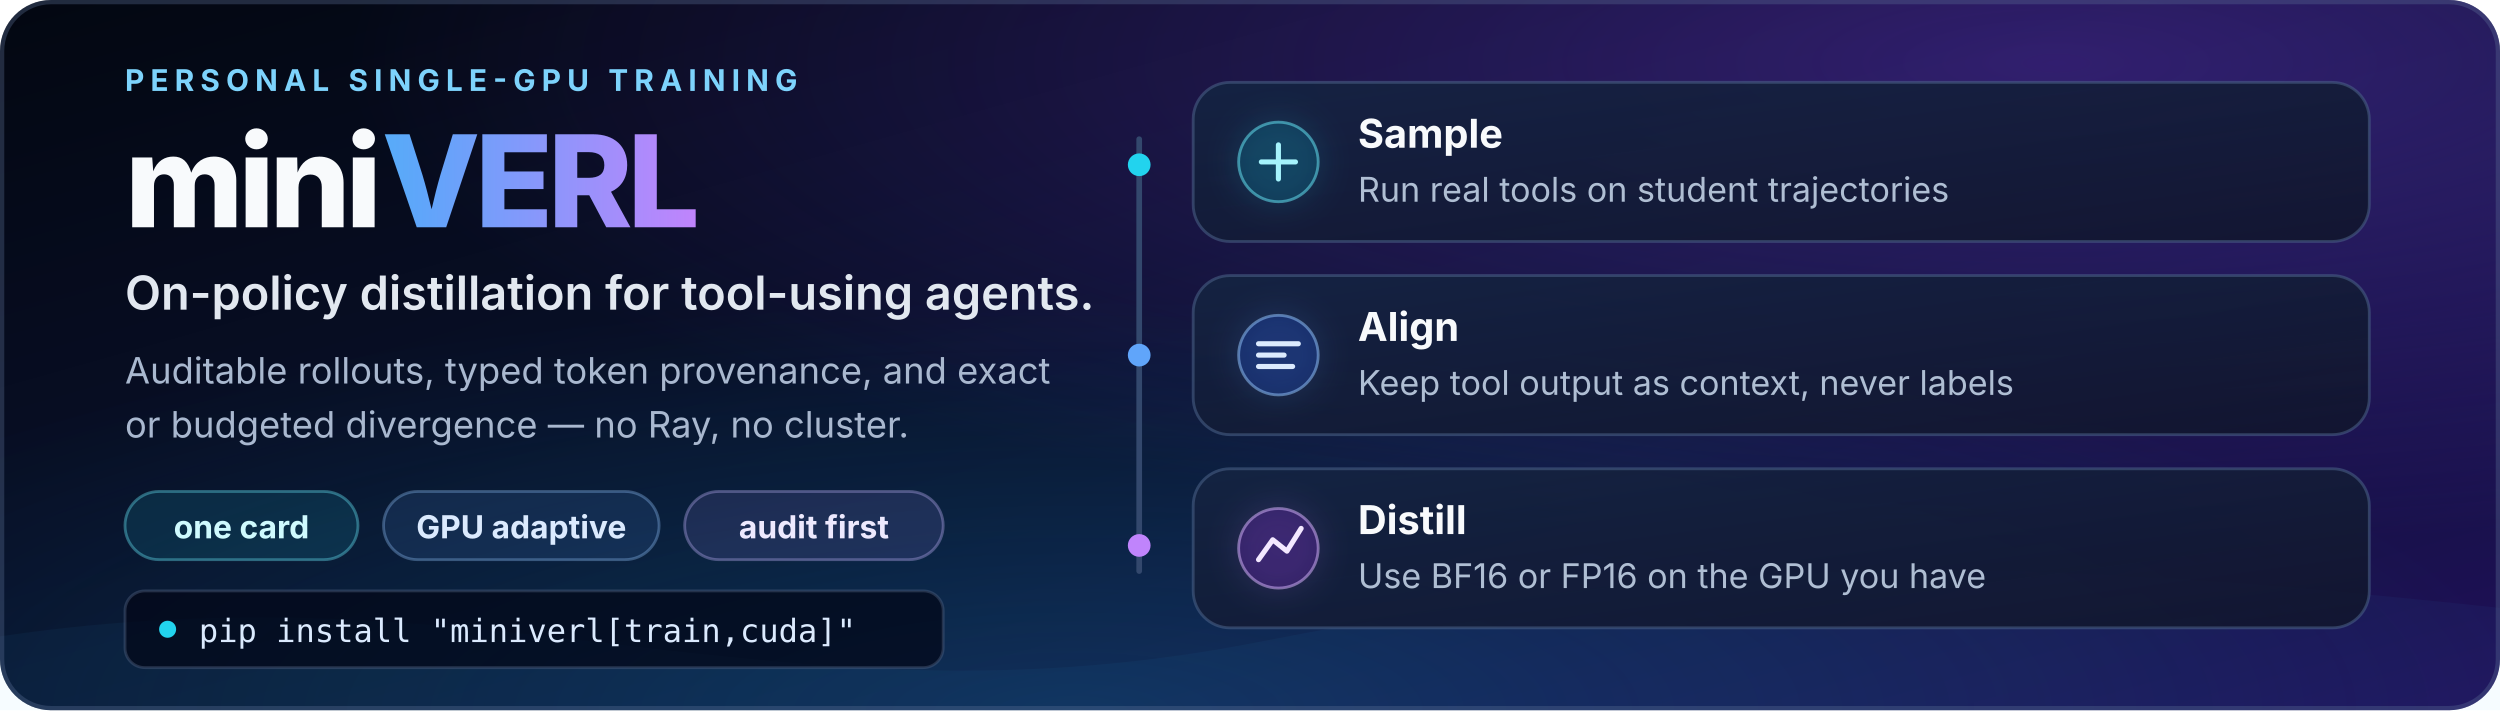
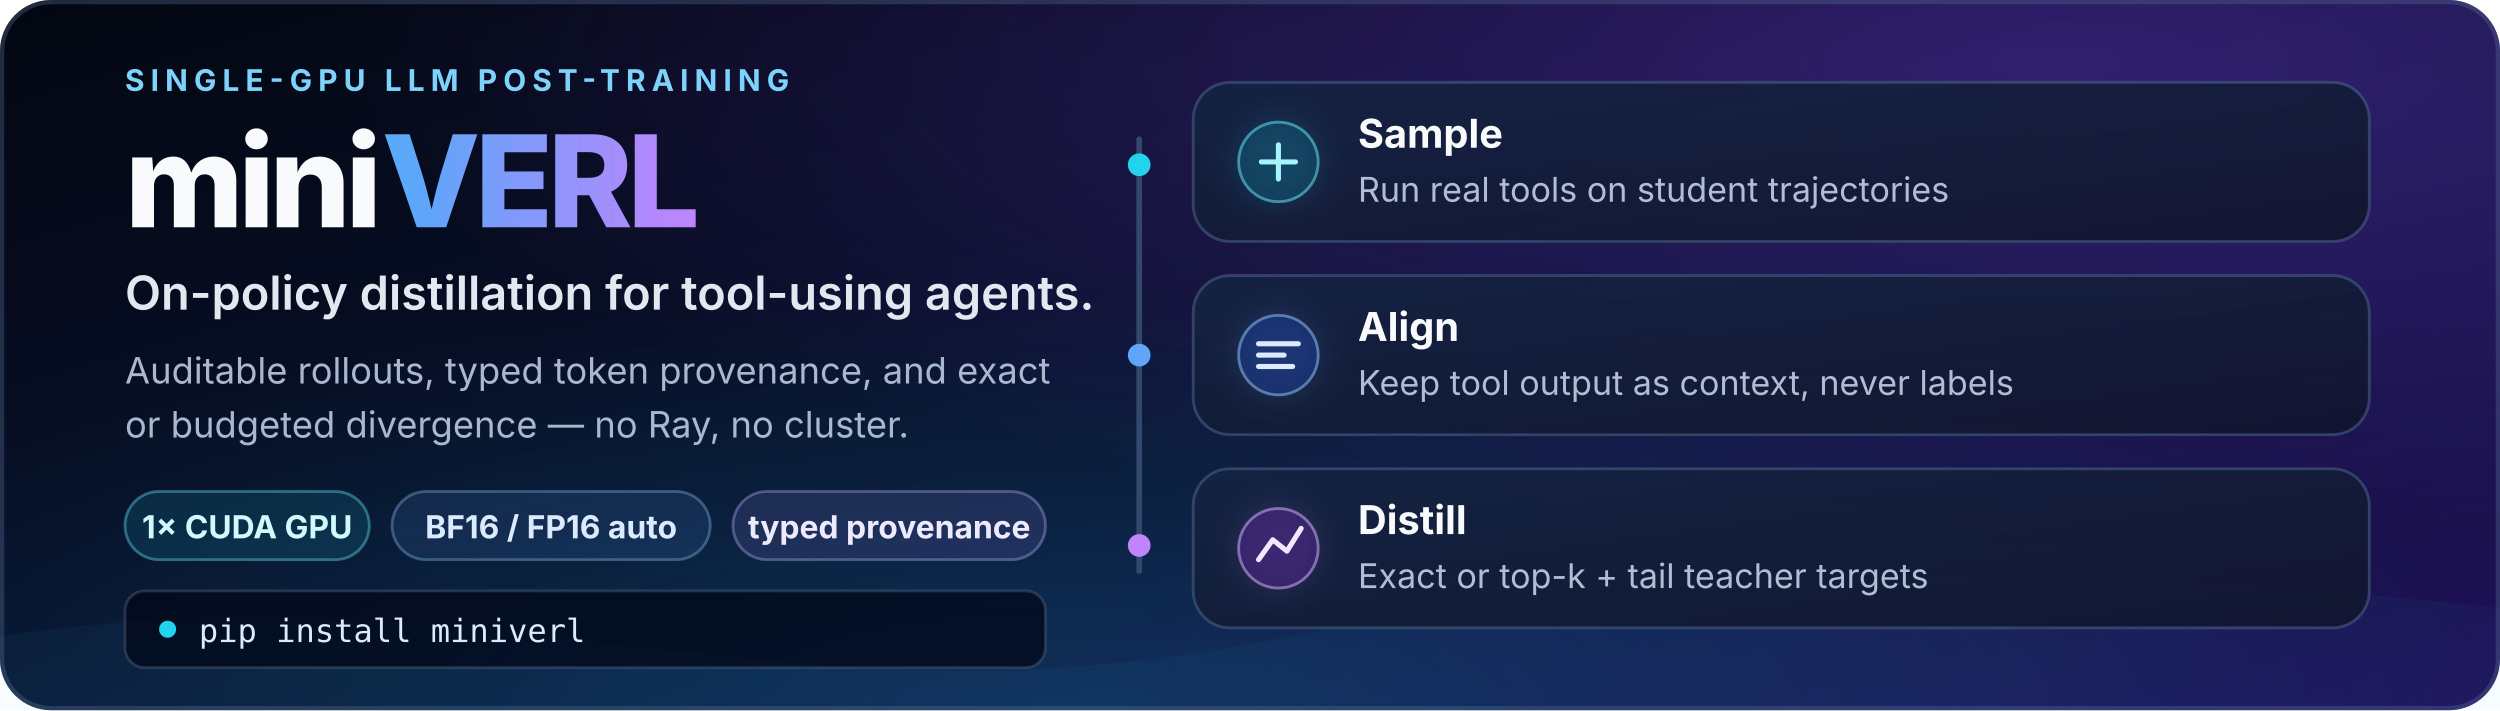
<svg xmlns="http://www.w3.org/2000/svg" viewBox="0 0 880 250" width="880" height="250" role="img" aria-labelledby="banner-title banner-desc">
  <defs>
    <linearGradient id="bg" x1="0" y1="0" x2="1" y2="1">
      <stop offset="0%" stop-color="#030711" />
      <stop offset="55%" stop-color="#0a1230" />
      <stop offset="100%" stop-color="#20105a" />
    </linearGradient>
    <linearGradient id="brand" x1="0" y1="0" x2="1" y2="0">
      <stop offset="0%" stop-color="#22d3ee" />
      <stop offset="52%" stop-color="#60a5fa" />
      <stop offset="100%" stop-color="#c084fc" />
    </linearGradient>
    <linearGradient id="card" x1="0" y1="0" x2="1" y2="1">
      <stop offset="0%" stop-color="#142342" stop-opacity=".92" />
      <stop offset="100%" stop-color="#11152c" stop-opacity=".88" />
    </linearGradient>
    <radialGradient id="violet-glow" cx="82%" cy="9%" r="68%">
      <stop offset="0%" stop-color="#7c3aed" stop-opacity=".35" />
      <stop offset="100%" stop-color="#7c3aed" stop-opacity="0" />
    </radialGradient>
    <radialGradient id="cyan-glow" cx="43%" cy="100%" r="58%">
      <stop offset="0%" stop-color="#0891b2" stop-opacity=".24" />
      <stop offset="100%" stop-color="#0891b2" stop-opacity="0" />
    </radialGradient>
    <filter id="soft-glow" x="-80%" y="-80%" width="260%" height="260%">
      <feGaussianBlur stdDeviation="5" />
    </filter>
  </defs>
  <rect width="880" height="250" rx="18" fill="url(#bg)" />
  <rect width="880" height="250" rx="18" fill="url(#violet-glow)" />
  <rect width="880" height="250" rx="18" fill="url(#cyan-glow)" />
  <path d="M0 224 C176 198 274 259 443 226 S710 196 880 214 V250 H0Z" fill="#38bdf8" opacity=".045" />
  <rect x=".75" y=".75" width="878.5" height="248.5" rx="17.25" fill="none" stroke="#5b7198" stroke-opacity=".34" stroke-width="1.5" />
  <g font-family="Inter, ui-sans-serif, system-ui, -apple-system, Segoe UI, sans-serif">
    <text x="44" y="32" font-size="10.5" font-weight="750" letter-spacing="2.15" fill="#7dd3fc">
-       PERSONAL SINGLE-GPU TRAINING
+       SINGLE-GPU LLM POST-TRAINING
    </text>
    <text x="44" y="80" font-size="45" font-weight="790" letter-spacing="-1.8" fill="#f8fafc">
      mini<tspan fill="url(#brand)">VERL</tspan>
    </text>
    <text x="44" y="109" font-size="16.5" font-weight="570" fill="#e2e8f0">
      On-policy distillation for tool-using agents.
    </text>
    <text x="44" y="135" font-size="12.8" fill="#a9b8cf">
      Auditable rollouts, typed token provenance, and exact
    </text>
    <text x="44" y="154" font-size="12.8" fill="#a9b8cf">
      or budgeted divergence — no Ray, no cluster.
    </text>
    <g font-size="11.2" font-weight="680">
-       <rect x="44" y="173" width="82" height="24" rx="12" fill="#22d3ee" fill-opacity=".12" stroke="#67e8f9" stroke-opacity=".38" />
-       <text x="85" y="189.5" text-anchor="middle" fill="#cffafe">one card</text>
-       <rect x="135" y="173" width="97" height="24" rx="12" fill="#60a5fa" fill-opacity=".12" stroke="#93c5fd" stroke-opacity=".34" />
-       <text x="183.5" y="189.5" text-anchor="middle" fill="#dbeafe">GPU adaptive</text>
-       <rect x="241" y="173" width="91" height="24" rx="12" fill="#a78bfa" fill-opacity=".13" stroke="#c4b5fd" stroke-opacity=".35" />
-       <text x="286.5" y="189.5" text-anchor="middle" fill="#ede9fe">audit first</text>
+       <rect x="44" y="173" width="86" height="24" rx="12" fill="#22d3ee" fill-opacity=".12" stroke="#67e8f9" stroke-opacity=".38" />
+       <text x="87" y="189.5" text-anchor="middle" fill="#cffafe">1× CUDA GPU</text>
+       <rect x="138" y="173" width="112" height="24" rx="12" fill="#60a5fa" fill-opacity=".12" stroke="#93c5fd" stroke-opacity=".34" />
+       <text x="194" y="189.5" text-anchor="middle" fill="#dbeafe">BF16 / FP16 auto</text>
+       <rect x="258" y="173" width="110" height="24" rx="12" fill="#a78bfa" fill-opacity=".13" stroke="#c4b5fd" stroke-opacity=".35" />
+       <text x="313" y="189.5" text-anchor="middle" fill="#ede9fe">typed provenance</text>
    </g>
-     <rect x="44" y="208" width="288" height="27" rx="7" fill="#020617" fill-opacity=".72" stroke="#516381" stroke-opacity=".42" />
+     <rect x="44" y="208" width="324" height="27" rx="7" fill="#020617" fill-opacity=".72" stroke="#516381" stroke-opacity=".42" />
    <circle cx="59" cy="221.5" r="3" fill="#22d3ee" />
-     <text x="70" y="226" font-family="ui-monospace, SFMono-Regular, Menlo, Consolas, monospace" font-size="11.3" fill="#dbeafe">pip install "miniverl[train,cuda]"</text>
+     <text x="70" y="226" font-family="ui-monospace, SFMono-Regular, Menlo, Consolas, monospace" font-size="11.3" fill="#dbeafe">pip install miniverl</text>
    <path d="M401 49 V201" fill="none" stroke="#33486d" stroke-width="2" stroke-linecap="round" />
    <circle cx="401" cy="58" r="4" fill="#22d3ee" />
    <circle cx="401" cy="125" r="4" fill="#60a5fa" />
    <circle cx="401" cy="192" r="4" fill="#c084fc" />
    <g>
      <rect x="420" y="29" width="414" height="56" rx="13" fill="url(#card)" stroke="#4c6388" stroke-opacity=".55" />
      <circle cx="450" cy="57" r="16" fill="#22d3ee" opacity=".12" filter="url(#soft-glow)" />
      <circle cx="450" cy="57" r="14" fill="#0e7490" fill-opacity=".28" stroke="#67e8f9" stroke-opacity=".52" />
      <path d="M444 57h12M450 51v12" stroke="#a5f3fc" stroke-width="1.8" stroke-linecap="round" />
      <text x="478" y="52" font-size="14" font-weight="720" fill="#f8fafc">Sample</text>
      <text x="478" y="71" font-size="12" fill="#afbed3">Run real tools on student trajectories</text>
    </g>
    <g>
      <rect x="420" y="97" width="414" height="56" rx="13" fill="url(#card)" stroke="#4c6388" stroke-opacity=".55" />
      <circle cx="450" cy="125" r="16" fill="#60a5fa" opacity=".12" filter="url(#soft-glow)" />
      <circle cx="450" cy="125" r="14" fill="#1d4ed8" fill-opacity=".25" stroke="#93c5fd" stroke-opacity=".52" />
      <path d="M443 121h14M443 125h9M443 129h12" stroke="#dbeafe" stroke-width="1.8" stroke-linecap="round" />
      <text x="478" y="120" font-size="14" font-weight="720" fill="#f8fafc">Align</text>
      <text x="478" y="139" font-size="12" fill="#afbed3">Keep tool output as context, never labels</text>
    </g>
    <g>
      <rect x="420" y="165" width="414" height="56" rx="13" fill="url(#card)" stroke="#4c6388" stroke-opacity=".55" />
      <circle cx="450" cy="193" r="16" fill="#c084fc" opacity=".12" filter="url(#soft-glow)" />
      <circle cx="450" cy="193" r="14" fill="#7e22ce" fill-opacity=".25" stroke="#d8b4fe" stroke-opacity=".52" />
      <path d="M443 197l5-7 5 4 5-8" fill="none" stroke="#f3e8ff" stroke-width="1.8" stroke-linecap="round" stroke-linejoin="round" />
      <text x="478" y="188" font-size="14" font-weight="720" fill="#f8fafc">Distill</text>
-       <text x="478" y="207" font-size="12" fill="#afbed3">Use BF16 or FP16 on the GPU you have</text>
+       <text x="478" y="207" font-size="12" fill="#afbed3">Exact or top-k + tail teacher targets</text>
    </g>
  </g>
</svg>
